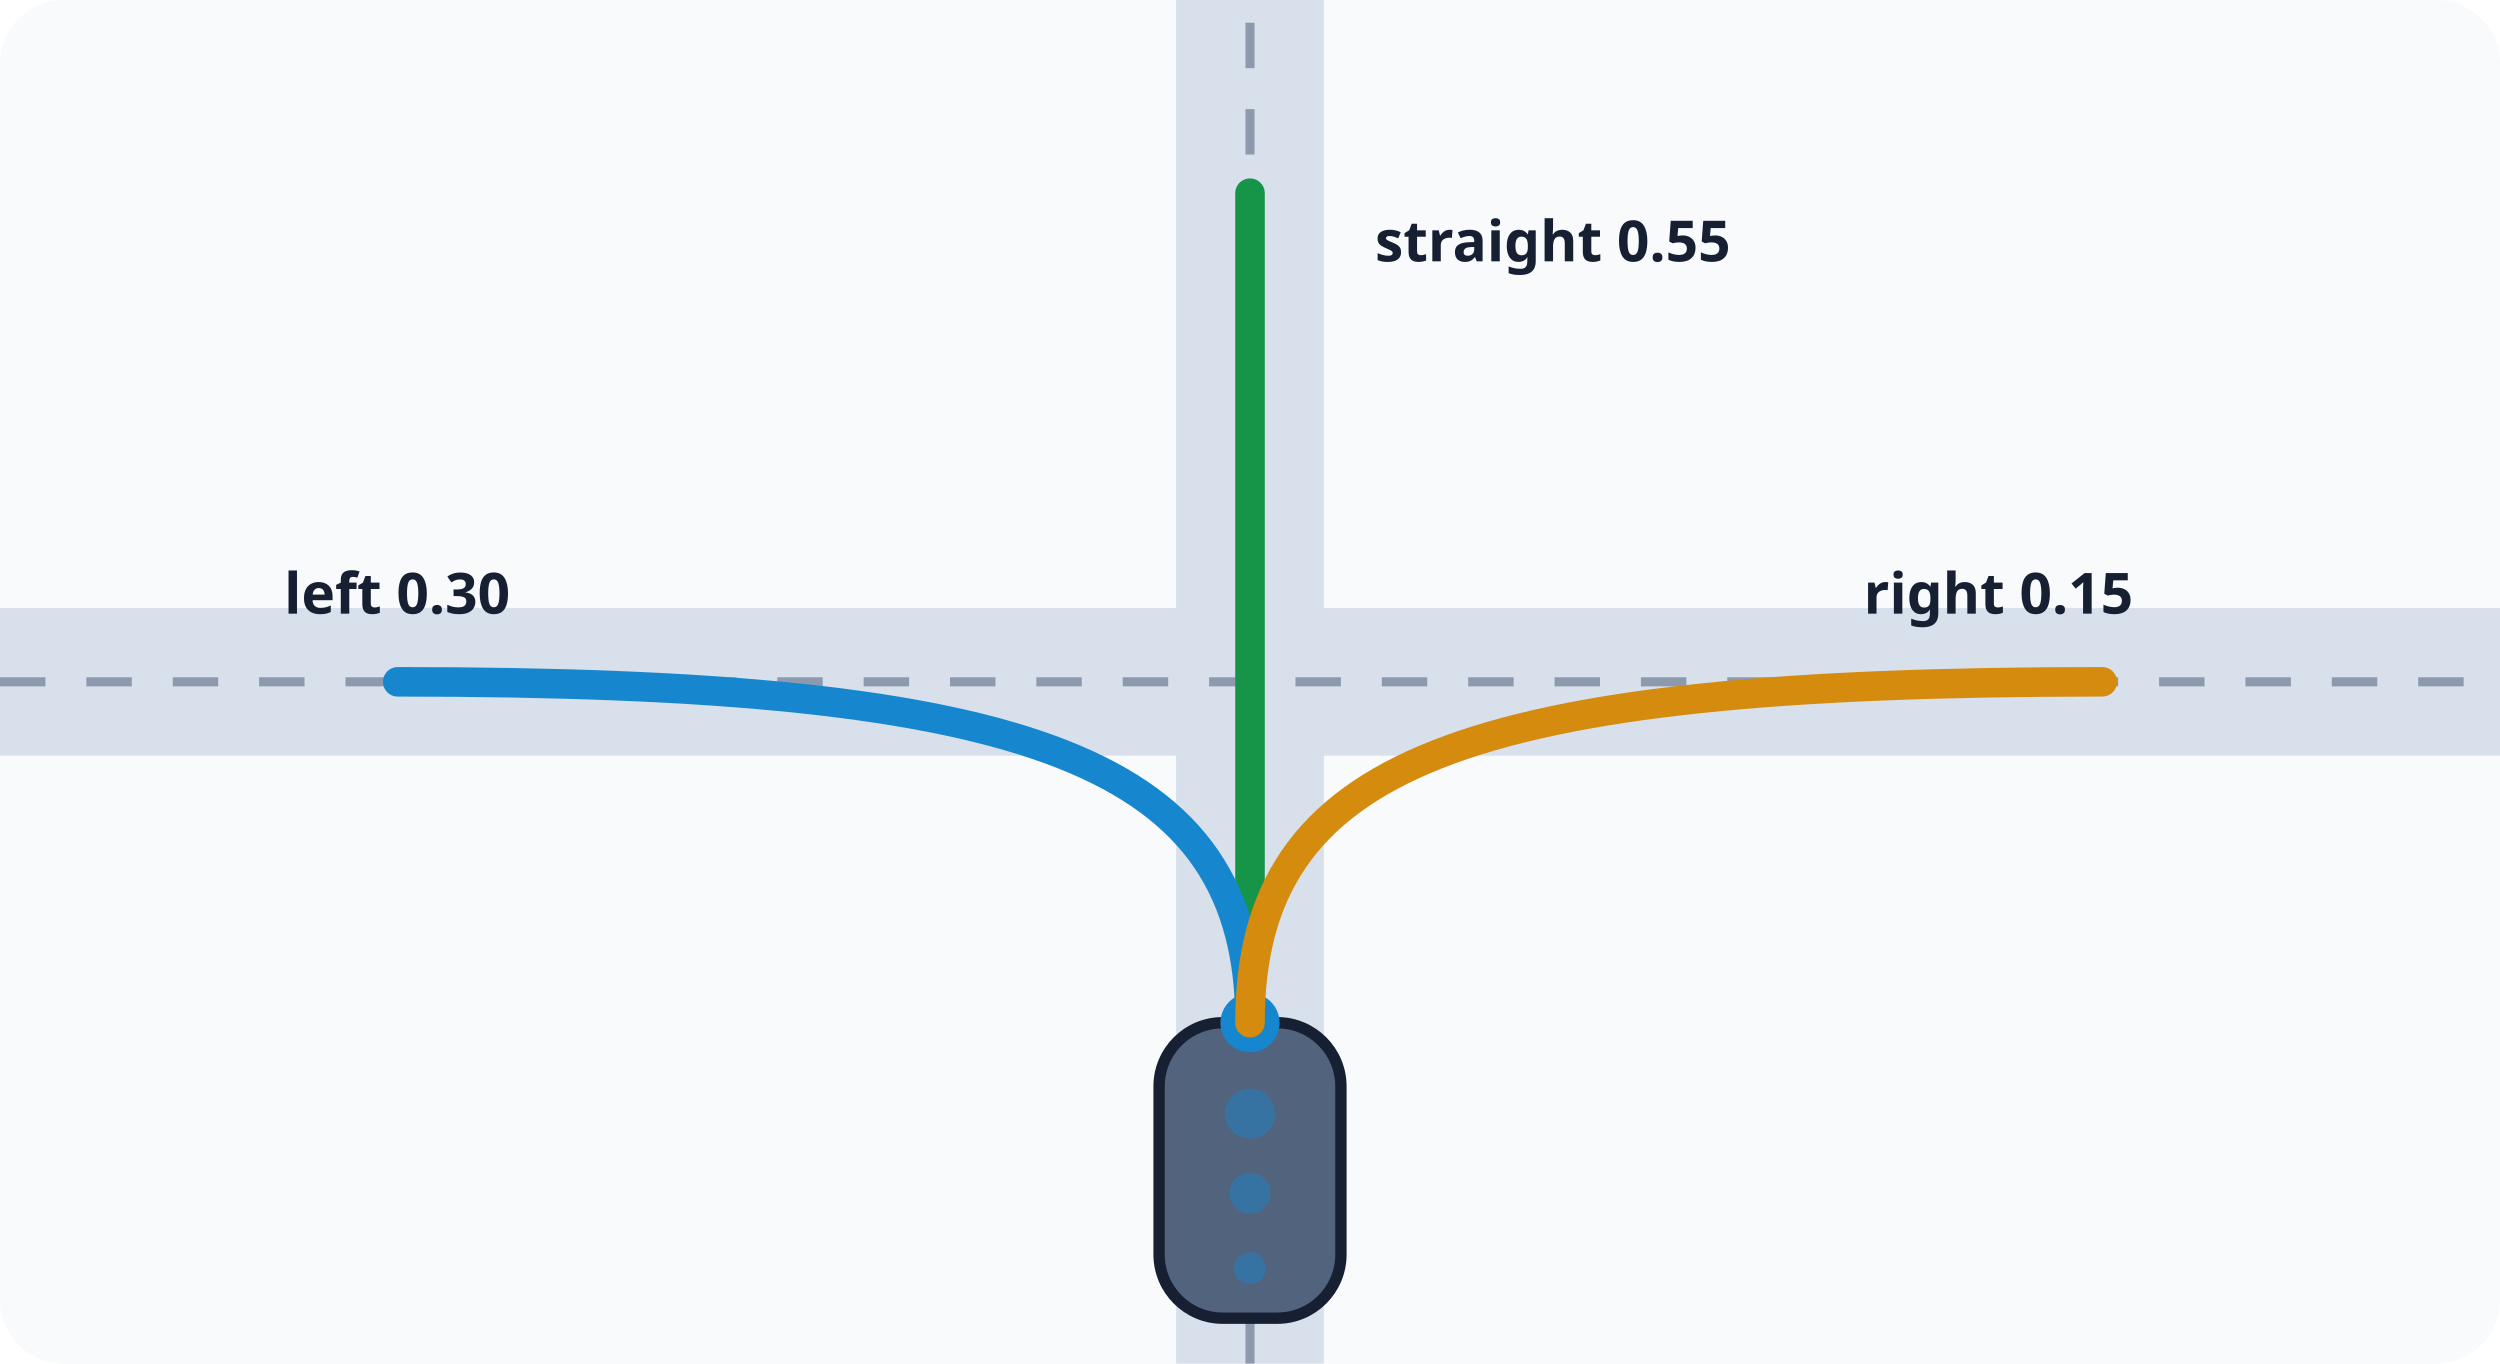
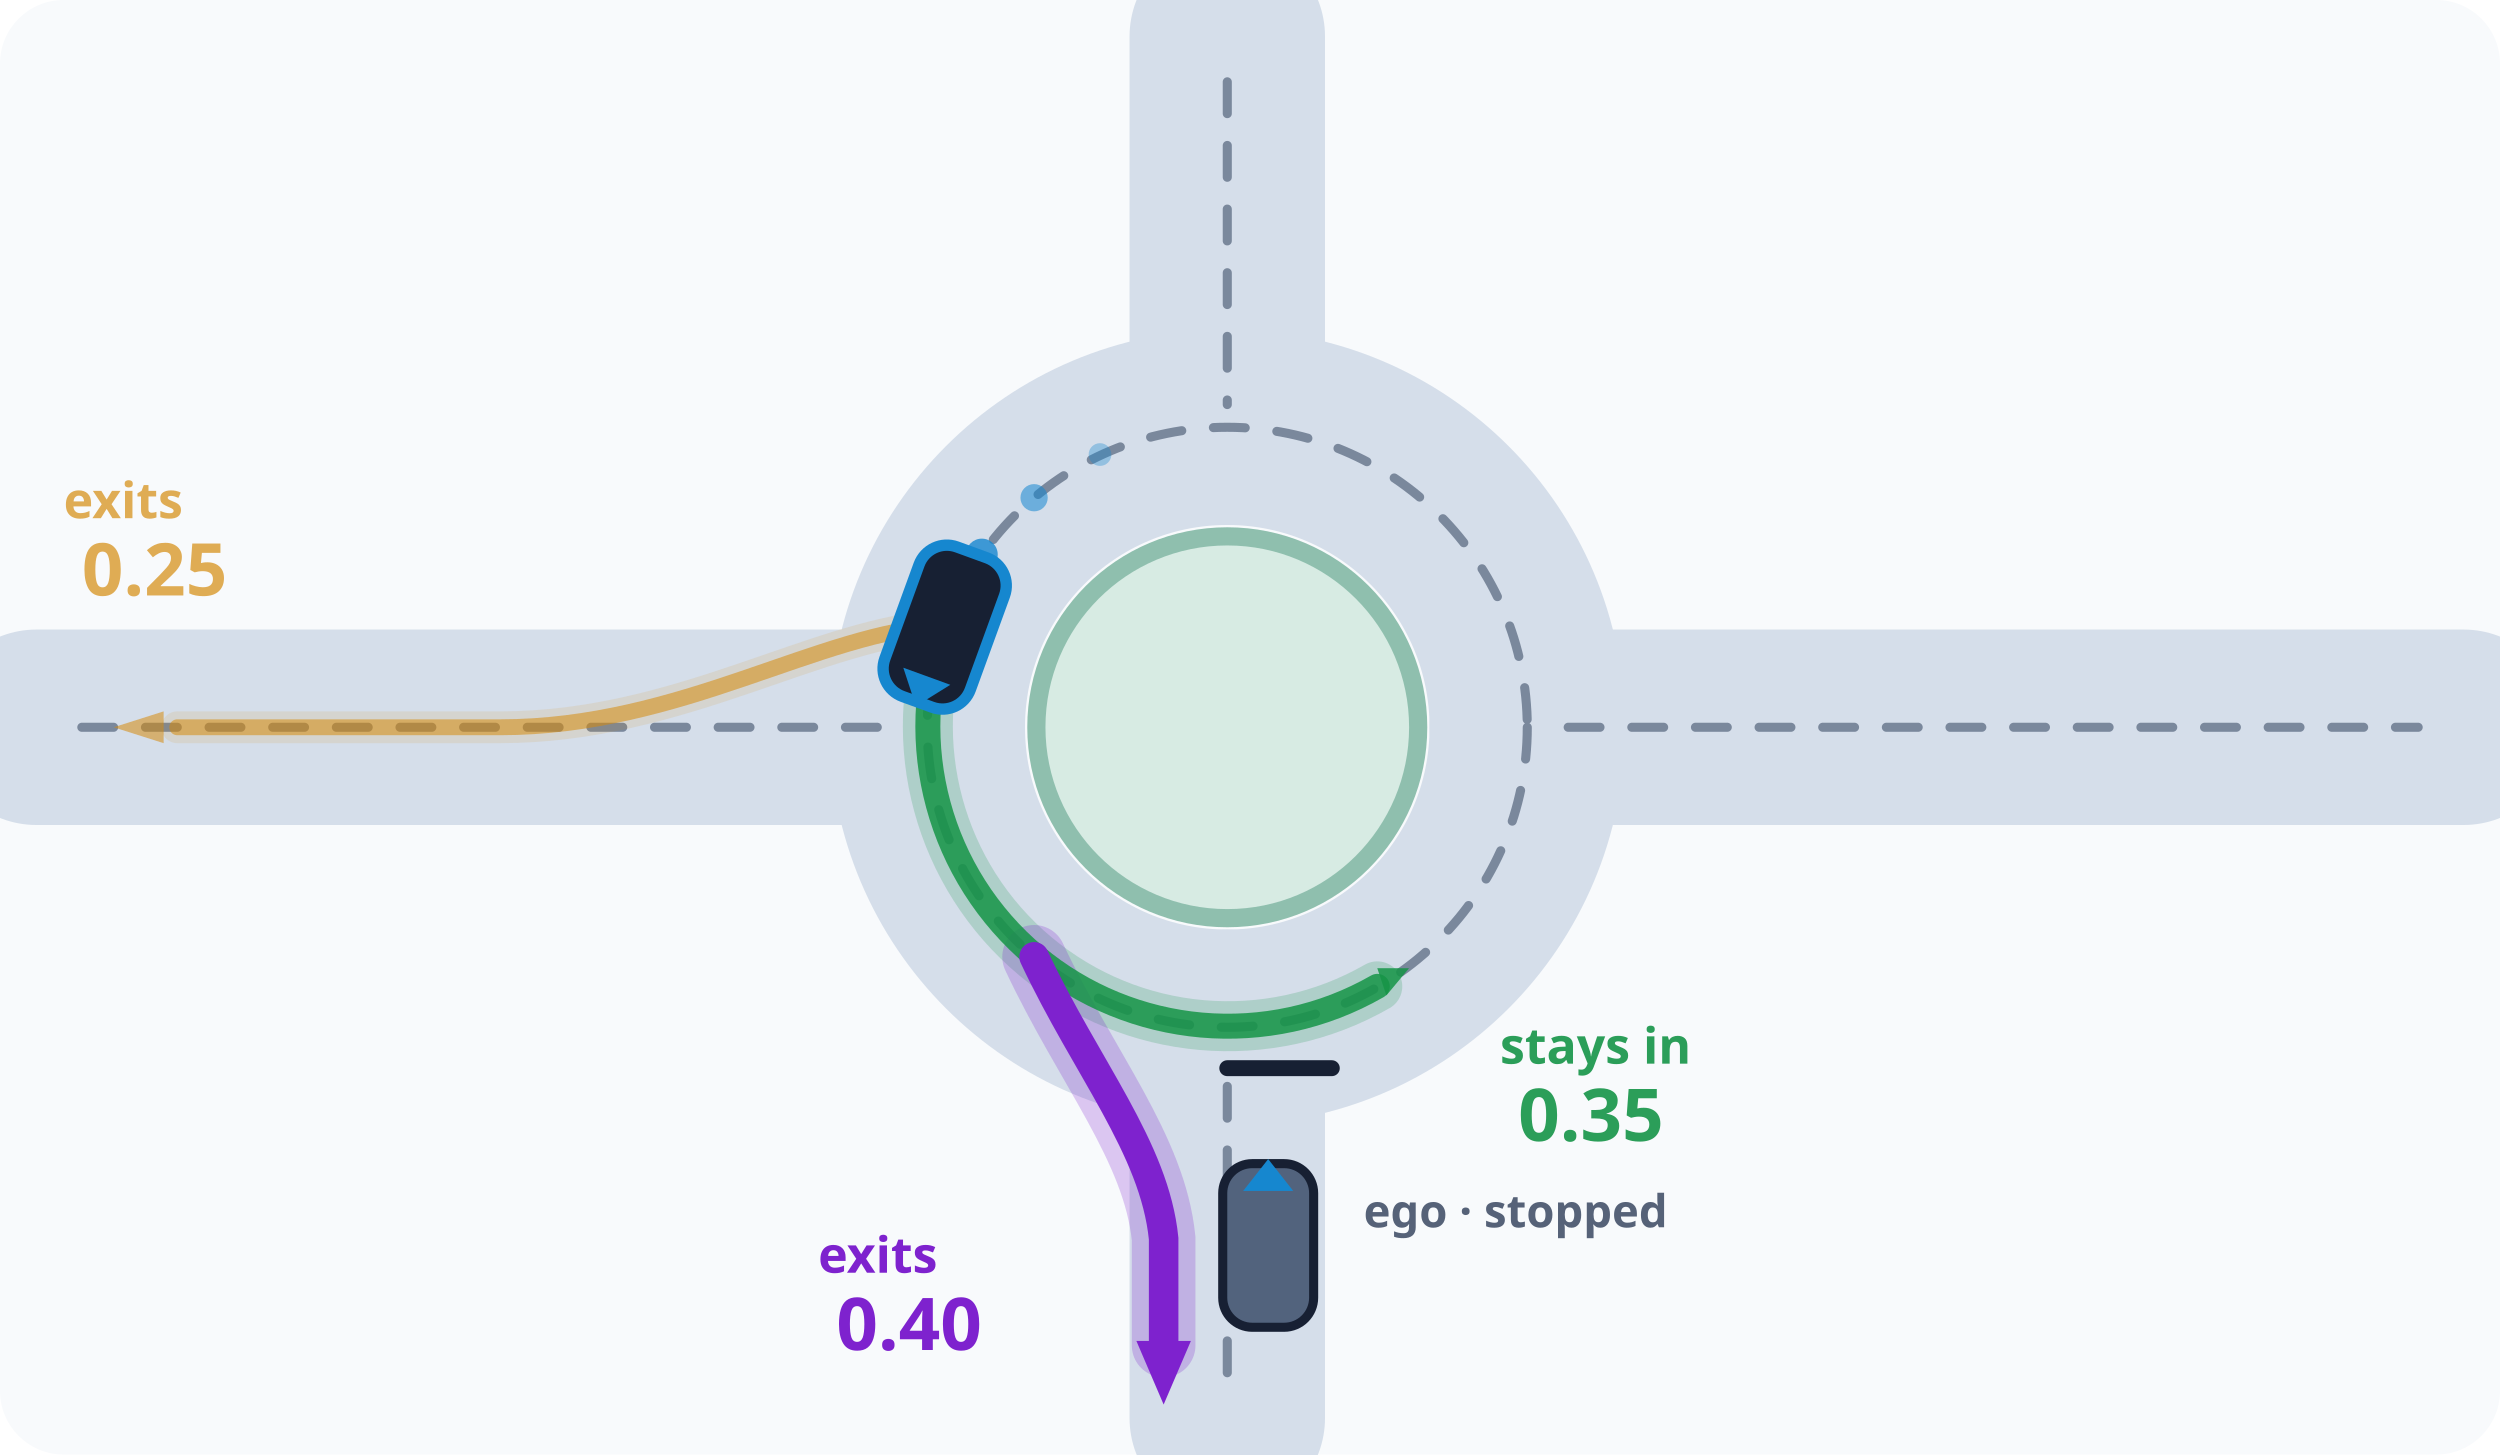
- <svg xmlns="http://www.w3.org/2000/svg" viewBox="0 0 1100 600" role="img" aria-labelledby="title desc">
-   <rect width="1100" height="600" rx="28" fill="#f8fafc" />
-   <g stroke="#d8e0eb" stroke-width="65" fill="none">
-     <path d="M550 600V0" />
-     <path d="M0 300H1100" />
+ <svg xmlns="http://www.w3.org/2000/svg" viewBox="0 0 1100 640" role="img" aria-labelledby="title desc">
+   <rect width="1100" height="640" rx="28" fill="#f8fafc" />
+   <g stroke="#d5deea" stroke-width="86" stroke-linecap="round" fill="none">
+     <path d="M540 16 V188" />
+     <path d="M672 320 H1084" />
+     <path d="M540 624 V452" />
+     <path d="M16 320 H408" />
+     <circle cx="540" cy="320" r="132" />
  </g>
-   <g stroke="#65758e" stroke-width="4" stroke-dasharray="20 18" fill="none" opacity=".65">
-     <path d="M550 600V0" />
-     <path d="M0 300H1100" />
+   <circle cx="540" cy="320" r="84" fill="#d7ebe3" />
+   <circle cx="540" cy="320" r="84" fill="none" stroke="#8fbfae" stroke-width="8" />
+   <g stroke="#5c6b82" stroke-width="4" stroke-dasharray="14 14" stroke-linecap="round" fill="none" opacity="0.75">
+     <path d="M540 36 V178" />
+     <path d="M690 320 H1064" />
+     <path d="M540 604 V478" />
+     <path d="M36 320 H390" />
+     <circle cx="540" cy="320" r="132" />
  </g>
-   <rect x="510" y="450" width="80" height="130" rx="28" fill="#52637d" stroke="#172033" stroke-width="5" />
-   <circle cx="550" cy="450" r="13" fill="#1687cf" />
-   <path d="M550 450C550 360 550 250 550 85" fill="none" stroke="#169447" stroke-width="13" stroke-linecap="round" />
-   <path d="M550 450C550 335 455 300 175 300" fill="none" stroke="#1687cf" stroke-width="13" stroke-linecap="round" />
-   <path d="M550 450C550 335 645 300 925 300" fill="none" stroke="#d58b0d" stroke-width="13" stroke-linecap="round" />
-   <g fill="#172033" font-family="system-ui,sans-serif" font-size="25" font-weight="700">
-     <text x="605" y="115">straight 0.55</text>
-     <text x="125" y="270">left 0.30</text>
-     <text x="820" y="270">right 0.15</text>
+   <path d="M540 470 H586" stroke="#172033" stroke-width="7" stroke-linecap="round" />
+   <path d="M416 275 A132 132 0 0 0 606 434" fill="none" stroke="#169447" stroke-width="22" stroke-linecap="round" stroke-opacity="0.2" />
+   <path d="M416 275 C360 278 300 320 220 320 H78" fill="none" stroke="#d58b0d" stroke-width="14" stroke-linecap="round" stroke-opacity="0.12" />
+   <path d="M455 421 C478 470 508 505 512 545 V592" fill="none" stroke="#7e22ce" stroke-width="28" stroke-linecap="round" stroke-opacity="0.24" />
+   <path d="M416 275 A132 132 0 0 0 606 434" fill="none" stroke="#169447" stroke-width="11" stroke-linecap="round" stroke-opacity="0.85" />
+   <path d="M416 275 C360 278 300 320 220 320 H78" fill="none" stroke="#d58b0d" stroke-width="7" stroke-linecap="round" stroke-opacity="0.55" />
+   <path d="M455 421 C478 470 508 505 512 545 V592" fill="none" stroke="#7e22ce" stroke-width="13" stroke-linecap="round" />
+   <path d="M620 426 L610 438 L606 426 Z" fill="#169447" fill-opacity="0.85" />
+   <path d="M50 320 L72 313 L72 327 Z" fill="#d58b0d" fill-opacity="0.55" />
+   <path d="M512 618 L500 590 L524 590 Z" fill="#7e22ce" />
+   <g fill="#1687cf">
+     <circle cx="484" cy="200" r="5" opacity="0.35" />
+     <circle cx="455" cy="219" r="6" opacity="0.55" />
+     <circle cx="432" cy="244" r="7" opacity="0.8" />
  </g>
-   <g fill="#1687cf" opacity=".45">
-     <circle cx="550" cy="490" r="11" />
-     <circle cx="550" cy="525" r="9" />
-     <circle cx="550" cy="558" r="7" />
+   <g transform="translate(558 548)">
+     <rect x="-20" y="-36" width="40" height="72" rx="13" fill="#52637d" stroke="#172033" stroke-width="4" />
+     <path d="M-11 -24 H11 L0 -38 Z" fill="#1687cf" />
+   </g>
+   <g transform="translate(416 275) rotate(200)">
+     <rect x="-20" y="-36" width="40" height="70" rx="13" fill="#172033" stroke="#1687cf" stroke-width="5" />
+     <path d="M-11 -24 H11 L0 -38 Z" fill="#1687cf" />
+   </g>
+   <g font-family="system-ui,sans-serif" font-weight="700">
+     <text x="600" y="540" fill="#566278" font-size="20">ego · stopped</text>
+     <text x="660" y="468" fill="#169447" fill-opacity="0.9" font-size="22">stays in</text>
+     <text x="668" y="502" fill="#169447" fill-opacity="0.9" font-size="32">0.35</text>
+     <text x="28" y="228" fill="#d58b0d" fill-opacity="0.7" font-size="22">exits</text>
+     <text x="36" y="262" fill="#d58b0d" fill-opacity="0.7" font-size="32">0.25</text>
+     <text x="360" y="560" fill="#7e22ce" font-size="22">exits</text>
+     <text x="368" y="594" fill="#7e22ce" font-size="32">0.40</text>
  </g>
</svg>
